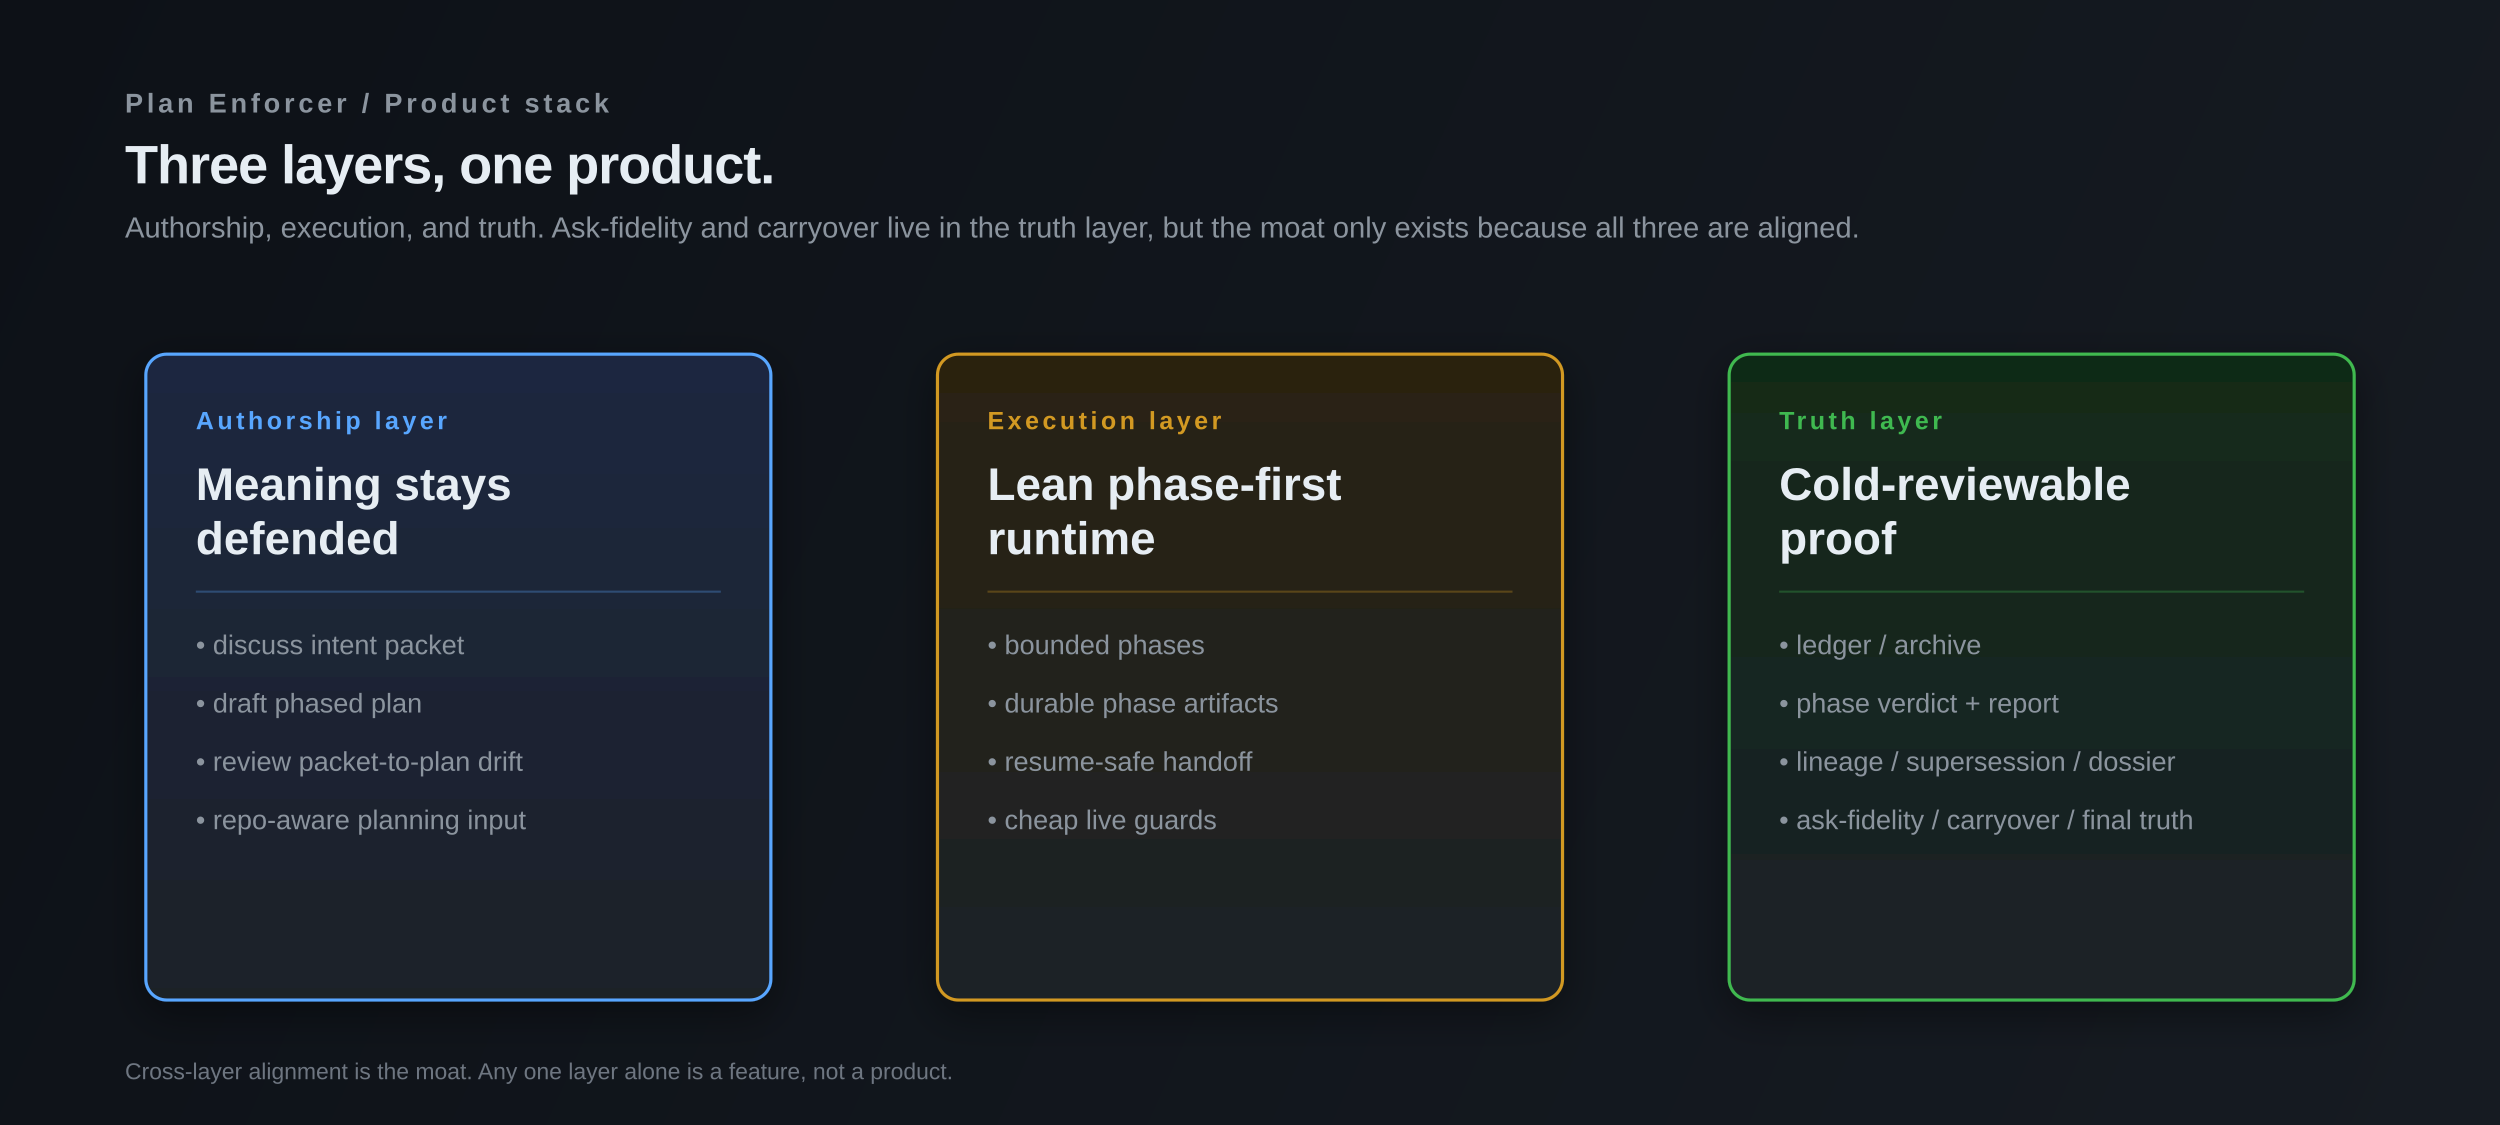
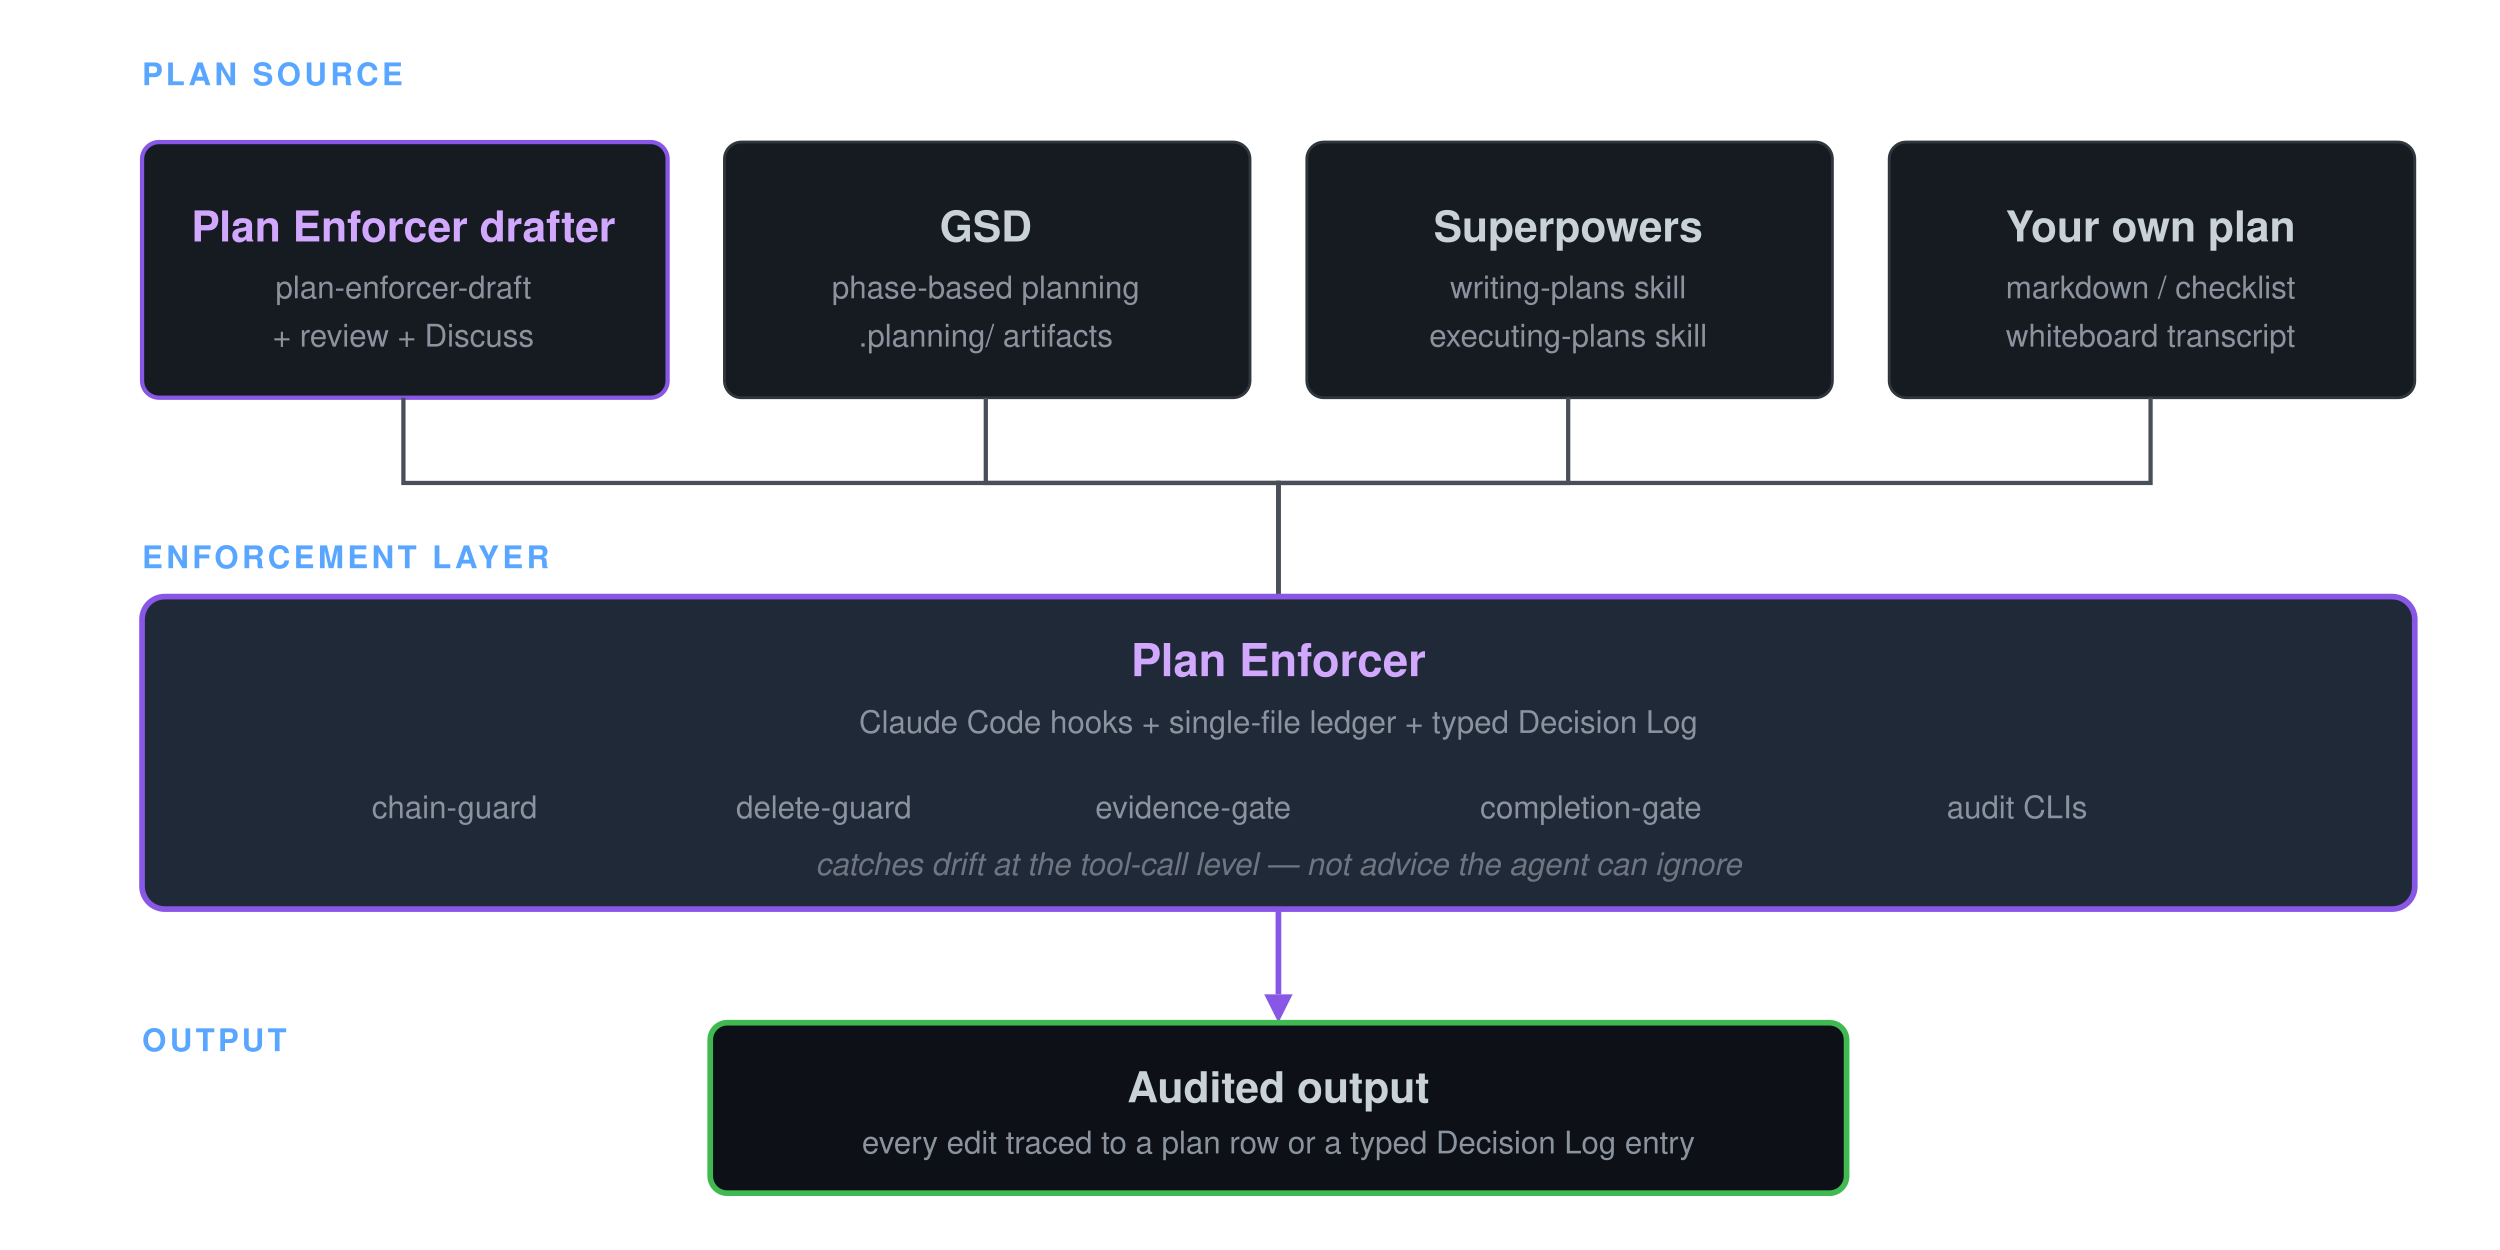
- <svg xmlns="http://www.w3.org/2000/svg" width="1200" height="540" viewBox="0 0 1200 540" role="img" aria-labelledby="title desc">
-   <defs>
-     <linearGradient id="bg" x1="0" y1="0" x2="1200" y2="540" gradientUnits="userSpaceOnUse">
-       <stop offset="0" stop-color="#0d1117" />
-       <stop offset="1" stop-color="#161b22" />
-     </linearGradient>
-     <linearGradient id="card-blue-fill" x1="0" y1="0" x2="0" y2="1">
-       <stop offset="0" stop-color="#1a2840" />
-       <stop offset="1" stop-color="#1c2128" />
-     </linearGradient>
-     <linearGradient id="card-amber-fill" x1="0" y1="0" x2="0" y2="1">
-       <stop offset="0" stop-color="#2a2010" />
-       <stop offset="1" stop-color="#1c2128" />
-     </linearGradient>
-     <linearGradient id="card-green-fill" x1="0" y1="0" x2="0" y2="1">
-       <stop offset="0" stop-color="#112a18" />
-       <stop offset="1" stop-color="#1c2128" />
-     </linearGradient>
-     <filter id="shadow" x="-20%" y="-20%" width="140%" height="160%">
-       <feDropShadow dx="0" dy="6" stdDeviation="10" flood-color="#000" flood-opacity="0.4" />
-     </filter>
-     <filter id="glow-blue" x="-20%" y="-20%" width="140%" height="160%">
-       <feDropShadow dx="0" dy="0" stdDeviation="10" flood-color="#58a6ff" flood-opacity="0.2" />
-       <feDropShadow dx="0" dy="6" stdDeviation="10" flood-color="#000" flood-opacity="0.4" />
-     </filter>
-     <filter id="glow-amber" x="-20%" y="-20%" width="140%" height="160%">
-       <feDropShadow dx="0" dy="0" stdDeviation="10" flood-color="#d29922" flood-opacity="0.2" />
-       <feDropShadow dx="0" dy="6" stdDeviation="10" flood-color="#000" flood-opacity="0.4" />
-     </filter>
-     <filter id="glow-green" x="-20%" y="-20%" width="140%" height="160%">
-       <feDropShadow dx="0" dy="0" stdDeviation="10" flood-color="#3fb950" flood-opacity="0.2" />
-       <feDropShadow dx="0" dy="6" stdDeviation="10" flood-color="#000" flood-opacity="0.4" />
-     </filter>
-     <style>
-       .sans { font-family: "IBM Plex Sans", "Segoe UI", Arial, sans-serif; }
-       .eyebrow { font-size: 13px; font-weight: 700; letter-spacing: 0.14em; text-transform: uppercase; fill: #8b949e; }
-       .title { font-size: 26px; font-weight: 700; letter-spacing: -0.02em; fill: #e6edf3; }
-       .subtitle { font-size: 14px; font-weight: 500; fill: #8b949e; }
-       .layer-eyebrow { font-size: 12px; font-weight: 700; letter-spacing: 0.14em; text-transform: uppercase; }
-       .layer-title { font-size: 22px; font-weight: 700; fill: #e6edf3; }
-       .layer-sub { font-size: 13px; font-weight: 500; fill: #8b949e; }
-       .card-blue { fill: url(#card-blue-fill); stroke: #58a6ff; stroke-width: 1.5; }
-       .card-amber { fill: url(#card-amber-fill); stroke: #d29922; stroke-width: 1.5; }
-       .card-green { fill: url(#card-green-fill); stroke: #3fb950; stroke-width: 1.5; }
-       .footer { font-size: 11px; font-weight: 500; fill: #6e7681; }
-     </style>
-   </defs>
-   <rect width="1200" height="540" fill="url(#bg)" />
-   <text x="60" y="54" class="sans eyebrow">Plan Enforcer / Product stack</text>
-   <text x="60" y="88" class="sans title">Three layers, one product.</text>
-   <text x="60" y="114" class="sans subtitle">Authorship, execution, and truth. Ask-fidelity and carryover live in the truth layer, but the moat only exists because all three are aligned.</text>
-   <g transform="translate(70, 170)">
-     <rect width="300" height="310" rx="10" class="card-blue" filter="url(#glow-blue)" />
-     <text x="24" y="36" class="sans layer-eyebrow" fill="#58a6ff">Authorship layer</text>
-     <text x="24" y="70" class="sans layer-title">Meaning stays</text>
-     <text x="24" y="96" class="sans layer-title">defended</text>
-     <line x1="24" y1="114" x2="276" y2="114" stroke="#58a6ff" stroke-width="1" opacity="0.3" />
-     <text x="24" y="144" class="sans layer-sub">• discuss intent packet</text>
-     <text x="24" y="172" class="sans layer-sub">• draft phased plan</text>
-     <text x="24" y="200" class="sans layer-sub">• review packet-to-plan drift</text>
-     <text x="24" y="228" class="sans layer-sub">• repo-aware planning input</text>
-   </g>
-   <g transform="translate(450, 170)">
-     <rect width="300" height="310" rx="10" class="card-amber" filter="url(#glow-amber)" />
-     <text x="24" y="36" class="sans layer-eyebrow" fill="#d29922">Execution layer</text>
-     <text x="24" y="70" class="sans layer-title">Lean phase-first</text>
-     <text x="24" y="96" class="sans layer-title">runtime</text>
-     <line x1="24" y1="114" x2="276" y2="114" stroke="#d29922" stroke-width="1" opacity="0.3" />
-     <text x="24" y="144" class="sans layer-sub">• bounded phases</text>
-     <text x="24" y="172" class="sans layer-sub">• durable phase artifacts</text>
-     <text x="24" y="200" class="sans layer-sub">• resume-safe handoff</text>
-     <text x="24" y="228" class="sans layer-sub">• cheap live guards</text>
-   </g>
-   <g transform="translate(830, 170)">
-     <rect width="300" height="310" rx="10" class="card-green" filter="url(#glow-green)" />
-     <text x="24" y="36" class="sans layer-eyebrow" fill="#3fb950">Truth layer</text>
-     <text x="24" y="70" class="sans layer-title">Cold-reviewable</text>
-     <text x="24" y="96" class="sans layer-title">proof</text>
-     <line x1="24" y1="114" x2="276" y2="114" stroke="#3fb950" stroke-width="1" opacity="0.3" />
-     <text x="24" y="144" class="sans layer-sub">• ledger / archive</text>
-     <text x="24" y="172" class="sans layer-sub">• phase verdict + report</text>
-     <text x="24" y="200" class="sans layer-sub">• lineage / supersession / dossier</text>
-     <text x="24" y="228" class="sans layer-sub">• ask-fidelity / carryover / final truth</text>
-   </g>
-   <text x="60" y="518" class="sans footer">Cross-layer alignment is the moat. Any one layer alone is a feature, not a product.</text>
+ <svg xmlns="http://www.w3.org/2000/svg" viewBox="0 0 880 440" font-family="-apple-system,Segoe UI,Helvetica,Arial,sans-serif">
+   <style>
+     .box { fill: #0d1117; stroke: #30363d; stroke-width: 1.5; }
+     .box-planner { fill: #161b22; stroke: #30363d; }
+     .box-native { fill: #161b22; stroke: #8957e5; stroke-width: 1.5; }
+     .box-pe { fill: #1f2937; stroke: #8957e5; stroke-width: 2; }
+     .box-output { fill: #0d1117; stroke: #3fb950; stroke-width: 2; }
+     .title { fill: #c9d1d9; font-size: 15px; font-weight: 600; }
+     .title-native { fill: #d2a8ff; font-size: 15px; font-weight: 600; }
+     .sub { fill: #8b949e; font-size: 11px; }
+     .pe-title { fill: #d2a8ff; font-size: 16px; font-weight: 700; }
+     .pe-sub { fill: #8b949e; font-size: 11px; }
+     .arrow { stroke: #484f58; stroke-width: 1.5; fill: none; }
+     .arrow-main { stroke: #8957e5; stroke-width: 2; fill: none; }
+     .caption { fill: #6e7681; font-size: 11px; font-style: italic; }
+     .hdr { fill: #58a6ff; font-size: 11px; font-weight: 600; letter-spacing: 1.2px; }
+   </style>
+   <text x="50" y="30" class="hdr">PLAN SOURCE</text>
+   <text x="50" y="200" class="hdr">ENFORCEMENT LAYER</text>
+   <text x="50" y="370" class="hdr">OUTPUT</text>
+   <rect x="50" y="50" width="185" height="90" rx="6" class="box-native" />
+   <text x="142" y="85" text-anchor="middle" class="title-native">Plan Enforcer drafter</text>
+   <text x="142" y="105" text-anchor="middle" class="sub">plan-enforcer-draft</text>
+   <text x="142" y="122" text-anchor="middle" class="sub">+ review + Discuss</text>
+   <rect x="255" y="50" width="185" height="90" rx="6" class="box-planner" />
+   <text x="347" y="85" text-anchor="middle" class="title">GSD</text>
+   <text x="347" y="105" text-anchor="middle" class="sub">phase-based planning</text>
+   <text x="347" y="122" text-anchor="middle" class="sub">.planning/ artifacts</text>
+   <rect x="460" y="50" width="185" height="90" rx="6" class="box-planner" />
+   <text x="552" y="85" text-anchor="middle" class="title">Superpowers</text>
+   <text x="552" y="105" text-anchor="middle" class="sub">writing-plans skill</text>
+   <text x="552" y="122" text-anchor="middle" class="sub">executing-plans skill</text>
+   <rect x="665" y="50" width="185" height="90" rx="6" class="box-planner" />
+   <text x="757" y="85" text-anchor="middle" class="title">Your own plan</text>
+   <text x="757" y="105" text-anchor="middle" class="sub">markdown / checklist</text>
+   <text x="757" y="122" text-anchor="middle" class="sub">whiteboard transcript</text>
+   <path d="M 142 140 L 142 170 L 450 170 L 450 210" class="arrow" />
+   <path d="M 347 140 L 347 170 L 450 170 L 450 210" class="arrow" />
+   <path d="M 552 140 L 552 170 L 450 170 L 450 210" class="arrow" />
+   <path d="M 757 140 L 757 170 L 450 170 L 450 210" class="arrow" />
+   <rect x="50" y="210" width="800" height="110" rx="8" class="box-pe" />
+   <text x="450" y="238" text-anchor="middle" class="pe-title">Plan Enforcer</text>
+   <text x="450" y="258" text-anchor="middle" class="pe-sub">Claude Code hooks + single-file ledger + typed Decision Log</text>
+   <text x="160" y="288" text-anchor="middle" class="pe-sub">chain-guard</text>
+   <text x="290" y="288" text-anchor="middle" class="pe-sub">delete-guard</text>
+   <text x="420" y="288" text-anchor="middle" class="pe-sub">evidence-gate</text>
+   <text x="560" y="288" text-anchor="middle" class="pe-sub">completion-gate</text>
+   <text x="710" y="288" text-anchor="middle" class="pe-sub">audit CLIs</text>
+   <text x="450" y="308" text-anchor="middle" class="caption">catches drift at the tool-call level — not advice the agent can ignore</text>
+   <path d="M 450 320 L 450 350" class="arrow-main" />
+   <polygon points="445,350 455,350 450,360" fill="#8957e5" />
+   <rect x="250" y="360" width="400" height="60" rx="6" class="box-output" />
+   <text x="450" y="388" text-anchor="middle" class="title">Audited output</text>
+   <text x="450" y="406" text-anchor="middle" class="sub">every edit traced to a plan row or a typed Decision Log entry</text>
</svg>
